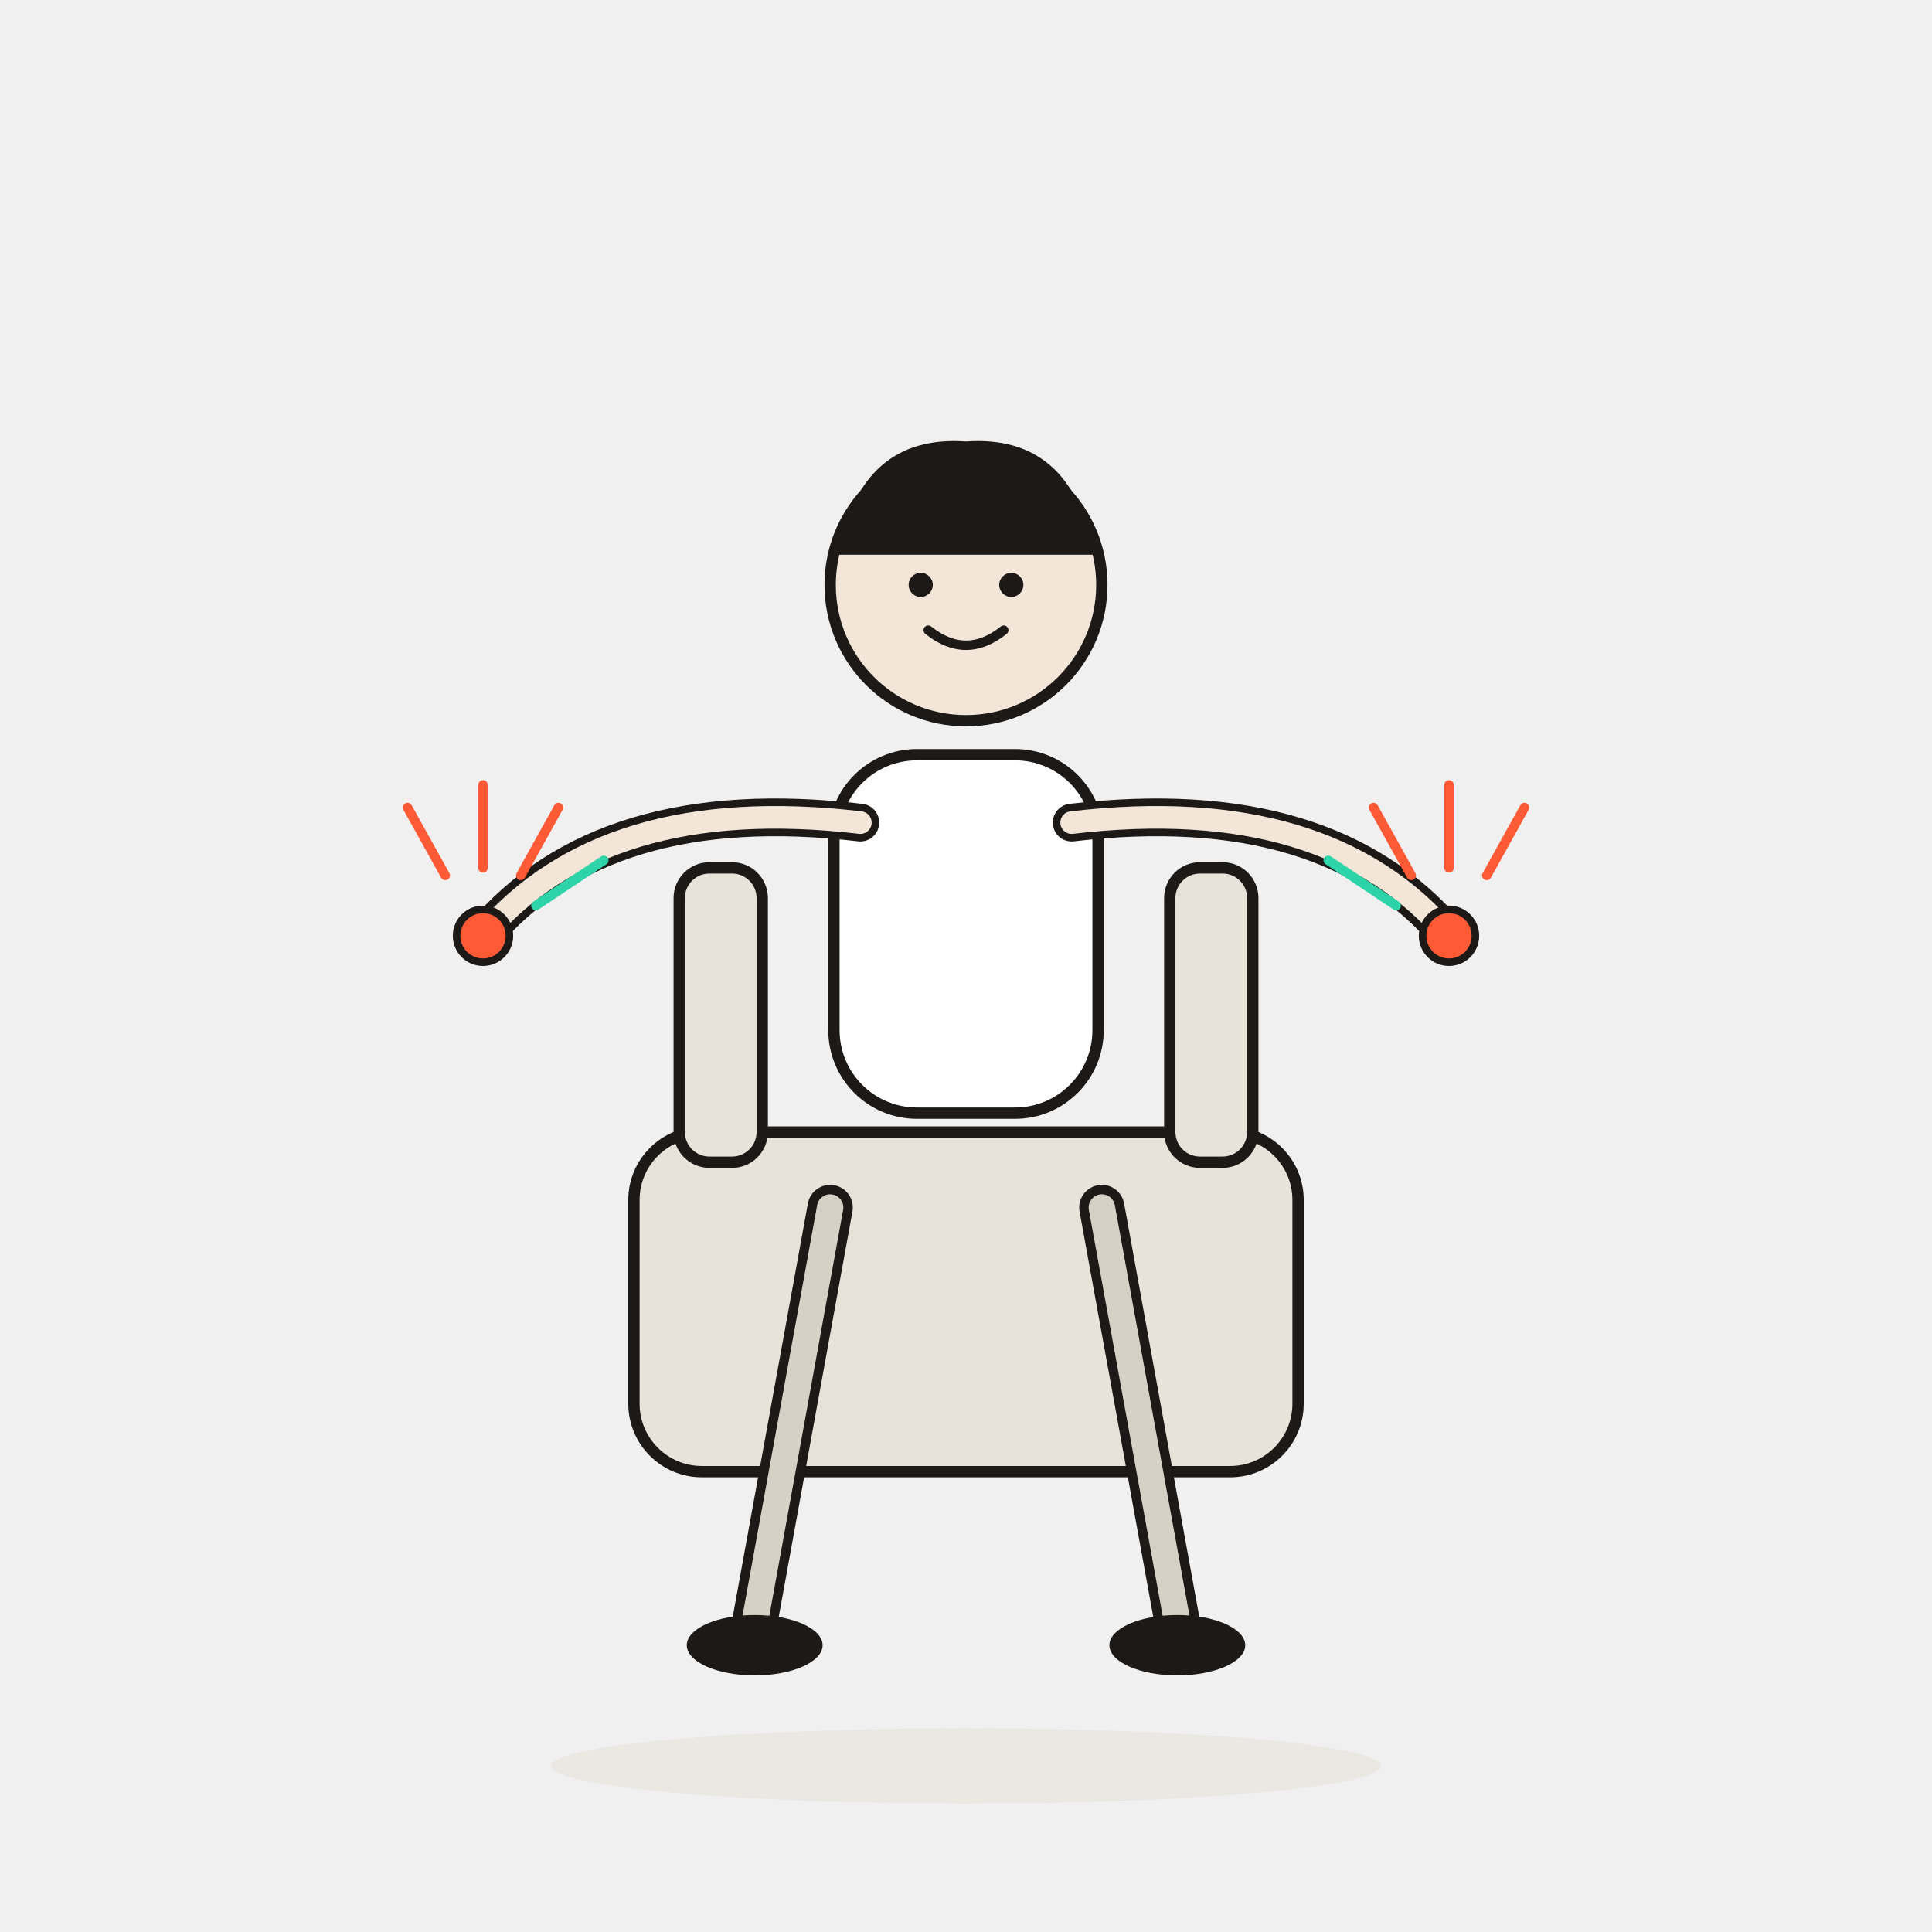
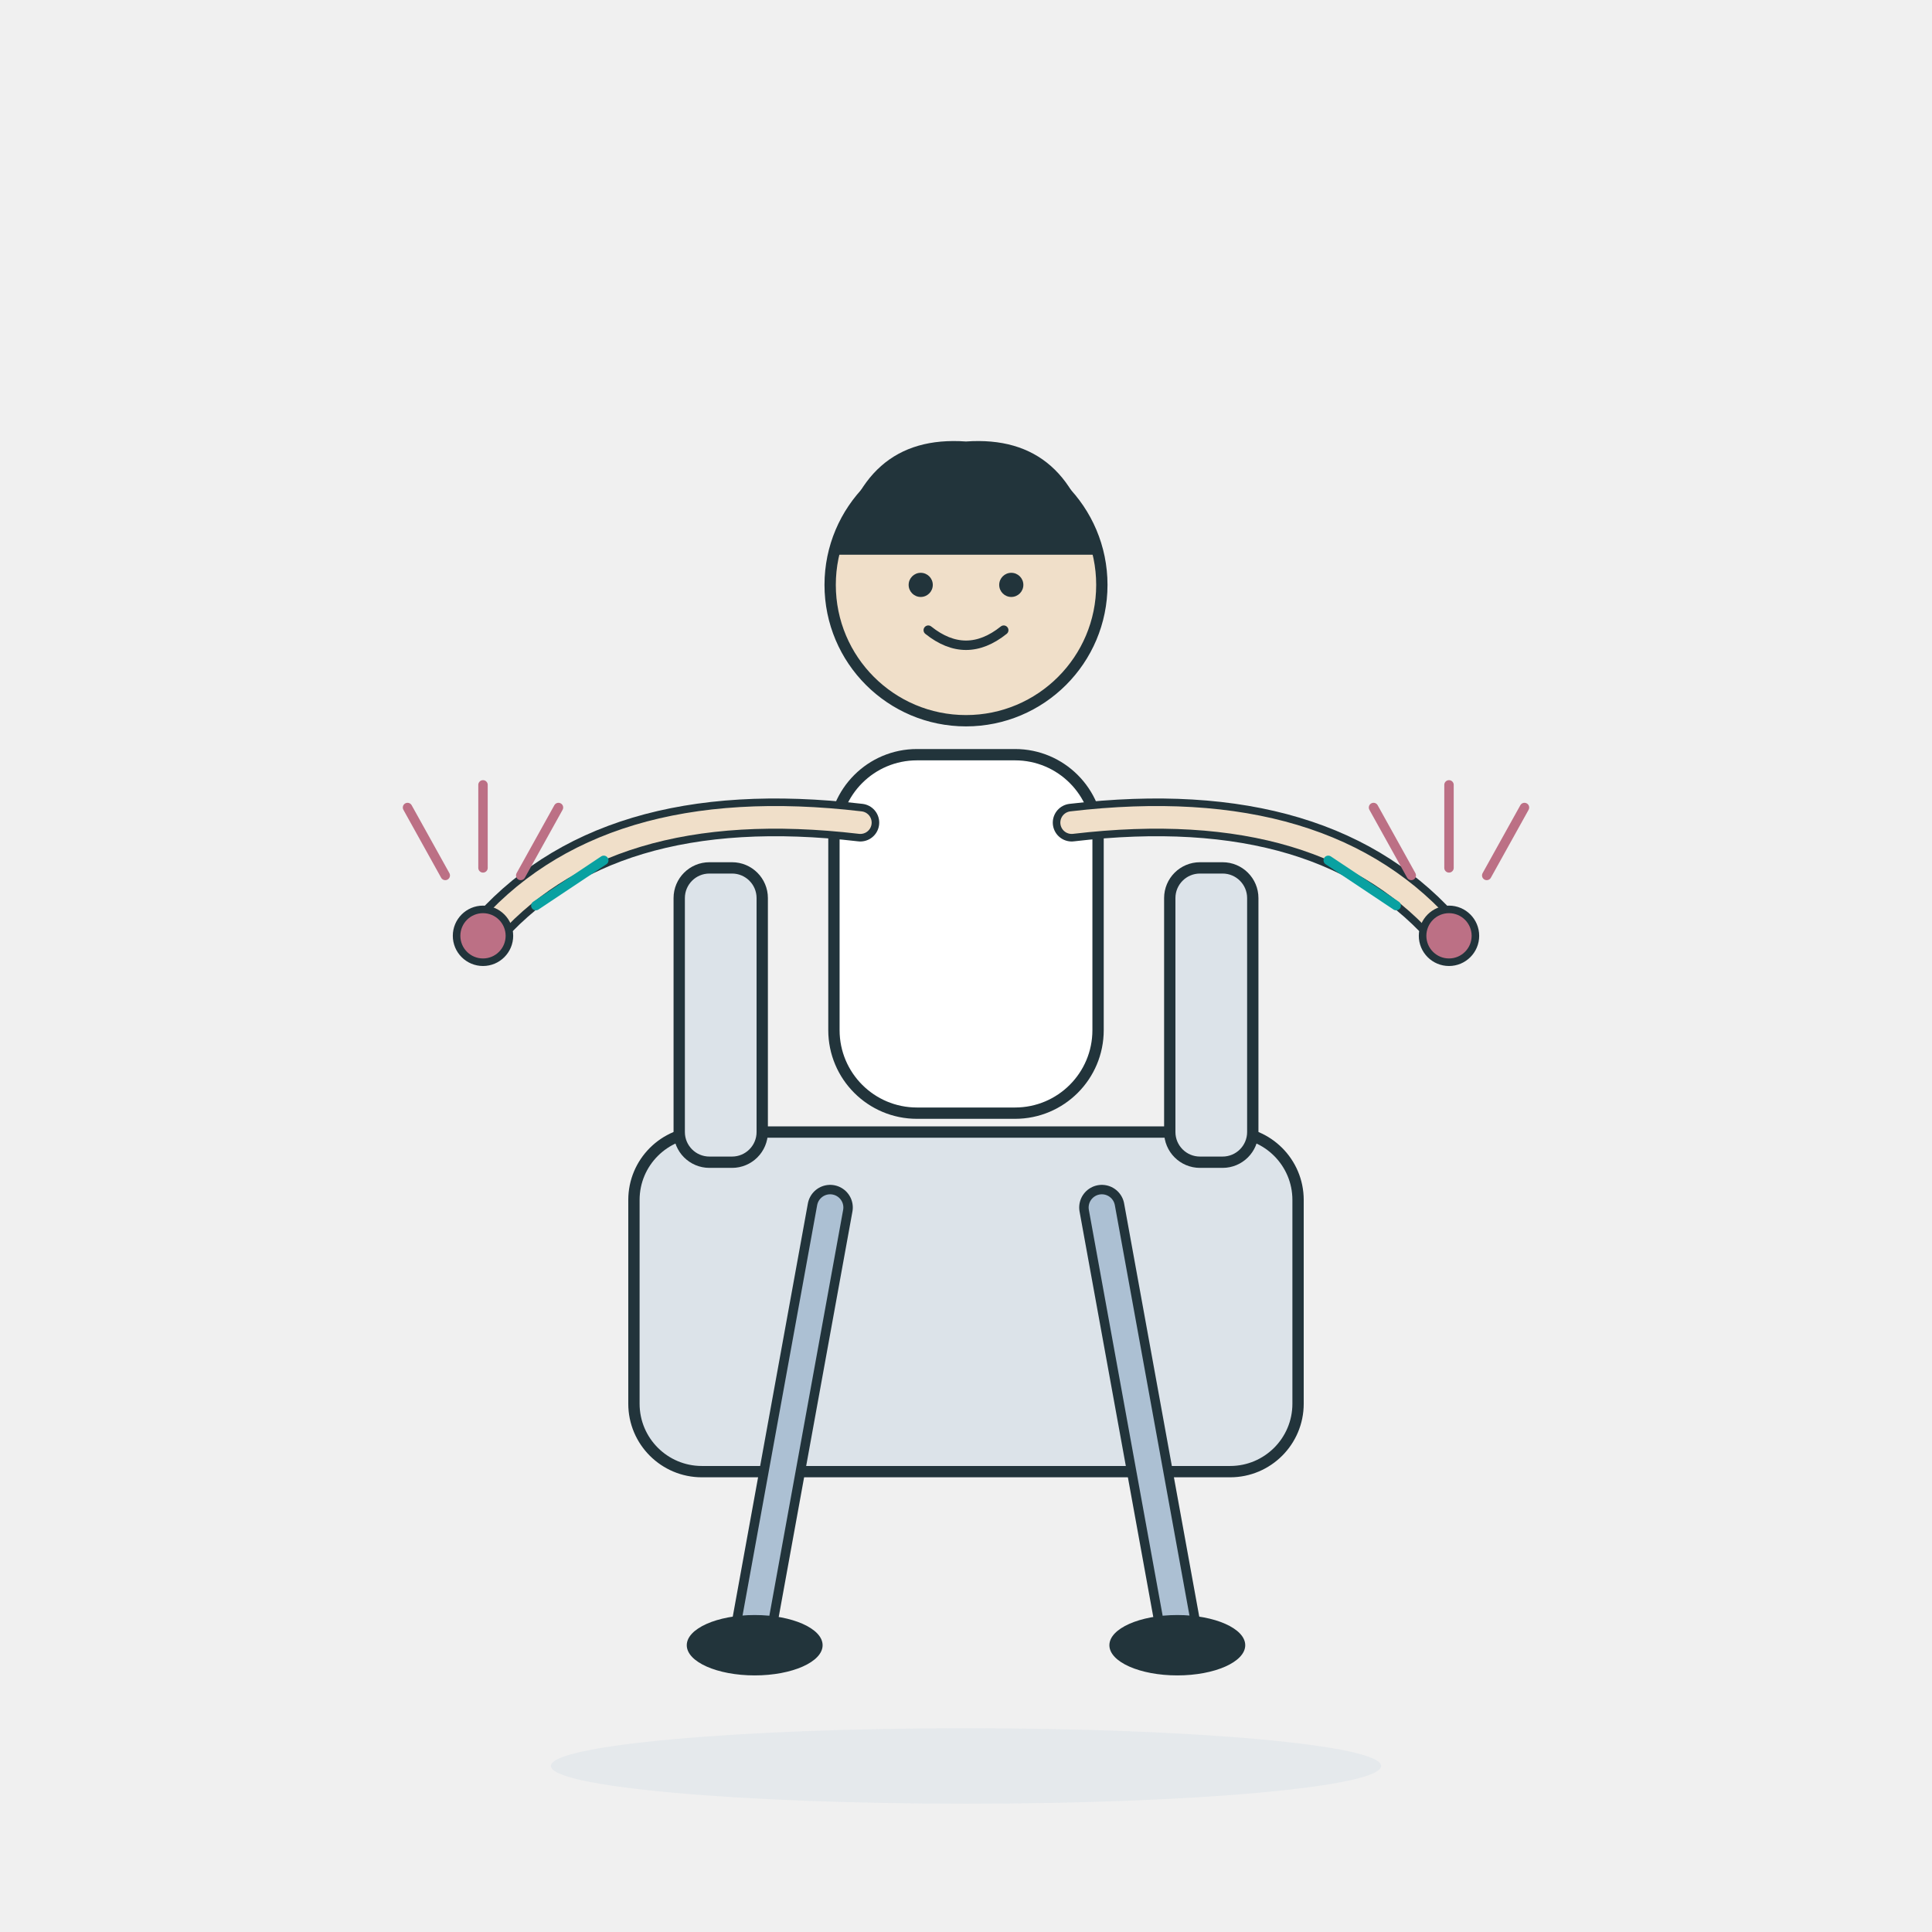
<svg xmlns="http://www.w3.org/2000/svg" viewBox="0 0 512 512" width="512" height="512" role="img" aria-label="DeskBreak Stretch - Finger fans">
  <rect width="512" height="512" fill="none" />
-   <ellipse cx="256" cy="468" rx="110" ry="10" fill="#E7E2DA" opacity="0.55" />
+   <ellipse cx="256" cy="468" rx="110" ry="10" fill="#DCE3E9" opacity="0.55" />
  <g id="chair">
-     <rect x="168" y="300" width="176" height="90" rx="18" fill="#E7E2DA" stroke="#1C1917" stroke-width="3.0" />
-     <rect x="180" y="230" width="22" height="78" rx="8" fill="#E7E2DA" stroke="#1C1917" stroke-width="3.0" />
-     <rect x="310" y="230" width="22" height="78" rx="8" fill="#E7E2DA" stroke="#1C1917" stroke-width="3.0" />
+     <rect x="168" y="300" width="176" height="90" rx="18" fill="#DCE3E9" stroke="#22343B" stroke-width="3.0" />
+     <rect x="180" y="230" width="22" height="78" rx="8" fill="#DCE3E9" stroke="#22343B" stroke-width="3.0" />
+     <rect x="310" y="230" width="22" height="78" rx="8" fill="#DCE3E9" stroke="#22343B" stroke-width="3.0" />
  </g>
  <g id="legs">
-     <path d="M220,320 L200,430" fill="none" stroke="#1C1917" stroke-width="12" stroke-linecap="round" />
-     <path d="M292,320 L312,430" fill="none" stroke="#1C1917" stroke-width="12" stroke-linecap="round" />
-     <path d="M220,320 L200,430" fill="none" stroke="#D6D0C6" stroke-width="7" stroke-linecap="round" />
-     <path d="M292,320 L312,430" fill="none" stroke="#D6D0C6" stroke-width="7" stroke-linecap="round" />
-     <ellipse cx="200" cy="436" rx="18" ry="8" fill="#1C1917" />
-     <ellipse cx="312" cy="436" rx="18" ry="8" fill="#1C1917" />
+     <path d="M220,320 L200,430" fill="none" stroke="#22343B" stroke-width="12" stroke-linecap="round" />
+     <path d="M292,320 L312,430" fill="none" stroke="#22343B" stroke-width="12" stroke-linecap="round" />
+     <path d="M220,320 L200,430" fill="none" stroke="#ACC0D3" stroke-width="7" stroke-linecap="round" />
+     <path d="M292,320 L312,430" fill="none" stroke="#ACC0D3" stroke-width="7" stroke-linecap="round" />
+     <ellipse cx="200" cy="436" rx="18" ry="8" fill="#22343B" />
+     <ellipse cx="312" cy="436" rx="18" ry="8" fill="#22343B" />
  </g>
  <g id="torso">
-     <rect x="221" y="200" width="70" height="95" rx="22" fill="#FFFFFF" stroke="#1C1917" stroke-width="3.0" />
+     <rect x="221" y="200" width="70" height="95" rx="22" fill="#FFFFFF" stroke="#22343B" stroke-width="3.0" />
  </g>
  <g class="arm">
-     <path d="M228,218 Q160,210 128,248" fill="none" stroke="#1C1917" stroke-width="10" stroke-linecap="round" />
-     <path d="M228,218 Q160,210 128,248" fill="none" stroke="#F3E6D8" stroke-width="6" stroke-linecap="round" />
-     <circle cx="128" cy="248" r="7" fill="#FF5A36" stroke="#1C1917" stroke-width="2" />
-     <path d="M118,232 L108,214" fill="none" stroke="#FF5A36" stroke-width="2.5" stroke-linecap="round" />
-     <path d="M128,230 L128,208" fill="none" stroke="#FF5A36" stroke-width="2.5" stroke-linecap="round" />
-     <path d="M138,232 L148,214" fill="none" stroke="#FF5A36" stroke-width="2.5" stroke-linecap="round" />
-     <path d="M142,240 L160,228" fill="none" stroke="#2DD4A8" stroke-width="2.5" stroke-linecap="round" />
+     <path d="M228,218 Q160,210 128,248" fill="none" stroke="#22343B" stroke-width="10" stroke-linecap="round" />
+     <path d="M228,218 Q160,210 128,248" fill="none" stroke="#F0DFC9" stroke-width="6" stroke-linecap="round" />
+     <circle cx="128" cy="248" r="7" fill="#BC7085" stroke="#22343B" stroke-width="2" />
+     <path d="M118,232 L108,214" fill="none" stroke="#BC7085" stroke-width="2.5" stroke-linecap="round" />
+     <path d="M128,230 L128,208" fill="none" stroke="#BC7085" stroke-width="2.5" stroke-linecap="round" />
+     <path d="M138,232 L148,214" fill="none" stroke="#BC7085" stroke-width="2.5" stroke-linecap="round" />
+     <path d="M142,240 L160,228" fill="none" stroke="#09A1A1" stroke-width="2.5" stroke-linecap="round" />
  </g>
  <g class="arm">
-     <path d="M284,218 Q352,210 384,248" fill="none" stroke="#1C1917" stroke-width="10" stroke-linecap="round" />
-     <path d="M284,218 Q352,210 384,248" fill="none" stroke="#F3E6D8" stroke-width="6" stroke-linecap="round" />
-     <circle cx="384" cy="248" r="7" fill="#FF5A36" stroke="#1C1917" stroke-width="2" />
-     <path d="M394,232 L404,214" fill="none" stroke="#FF5A36" stroke-width="2.5" stroke-linecap="round" />
-     <path d="M384,230 L384,208" fill="none" stroke="#FF5A36" stroke-width="2.5" stroke-linecap="round" />
-     <path d="M374,232 L364,214" fill="none" stroke="#FF5A36" stroke-width="2.5" stroke-linecap="round" />
-     <path d="M370,240 L352,228" fill="none" stroke="#2DD4A8" stroke-width="2.5" stroke-linecap="round" />
+     <path d="M284,218 Q352,210 384,248" fill="none" stroke="#22343B" stroke-width="10" stroke-linecap="round" />
+     <path d="M284,218 Q352,210 384,248" fill="none" stroke="#F0DFC9" stroke-width="6" stroke-linecap="round" />
+     <circle cx="384" cy="248" r="7" fill="#BC7085" stroke="#22343B" stroke-width="2" />
+     <path d="M394,232 L404,214" fill="none" stroke="#BC7085" stroke-width="2.5" stroke-linecap="round" />
+     <path d="M384,230 L384,208" fill="none" stroke="#BC7085" stroke-width="2.5" stroke-linecap="round" />
+     <path d="M374,232 L364,214" fill="none" stroke="#BC7085" stroke-width="2.5" stroke-linecap="round" />
+     <path d="M370,240 L352,228" fill="none" stroke="#09A1A1" stroke-width="2.5" stroke-linecap="round" />
  </g>
  <g id="head">
-     <circle cx="256" cy="155" r="36" fill="#F3E6D8" stroke="#1C1917" stroke-width="3.0" />
-     <path d="M222,147 Q228,115 256,117 Q284,115 290,147" fill="#1C1917" />
-     <circle cx="244" cy="155" r="3.2" fill="#1C1917" />
-     <circle cx="268" cy="155" r="3.2" fill="#1C1917" />
-     <path d="M246,167 Q256,175 266,167" fill="none" stroke="#1C1917" stroke-width="2.5" stroke-linecap="round" />
+     <circle cx="256" cy="155" r="36" fill="#F0DFC9" stroke="#22343B" stroke-width="3.0" />
+     <path d="M222,147 Q228,115 256,117 Q284,115 290,147" fill="#22343B" />
+     <circle cx="244" cy="155" r="3.2" fill="#22343B" />
+     <circle cx="268" cy="155" r="3.2" fill="#22343B" />
+     <path d="M246,167 Q256,175 266,167" fill="none" stroke="#22343B" stroke-width="2.5" stroke-linecap="round" />
  </g>
</svg>
